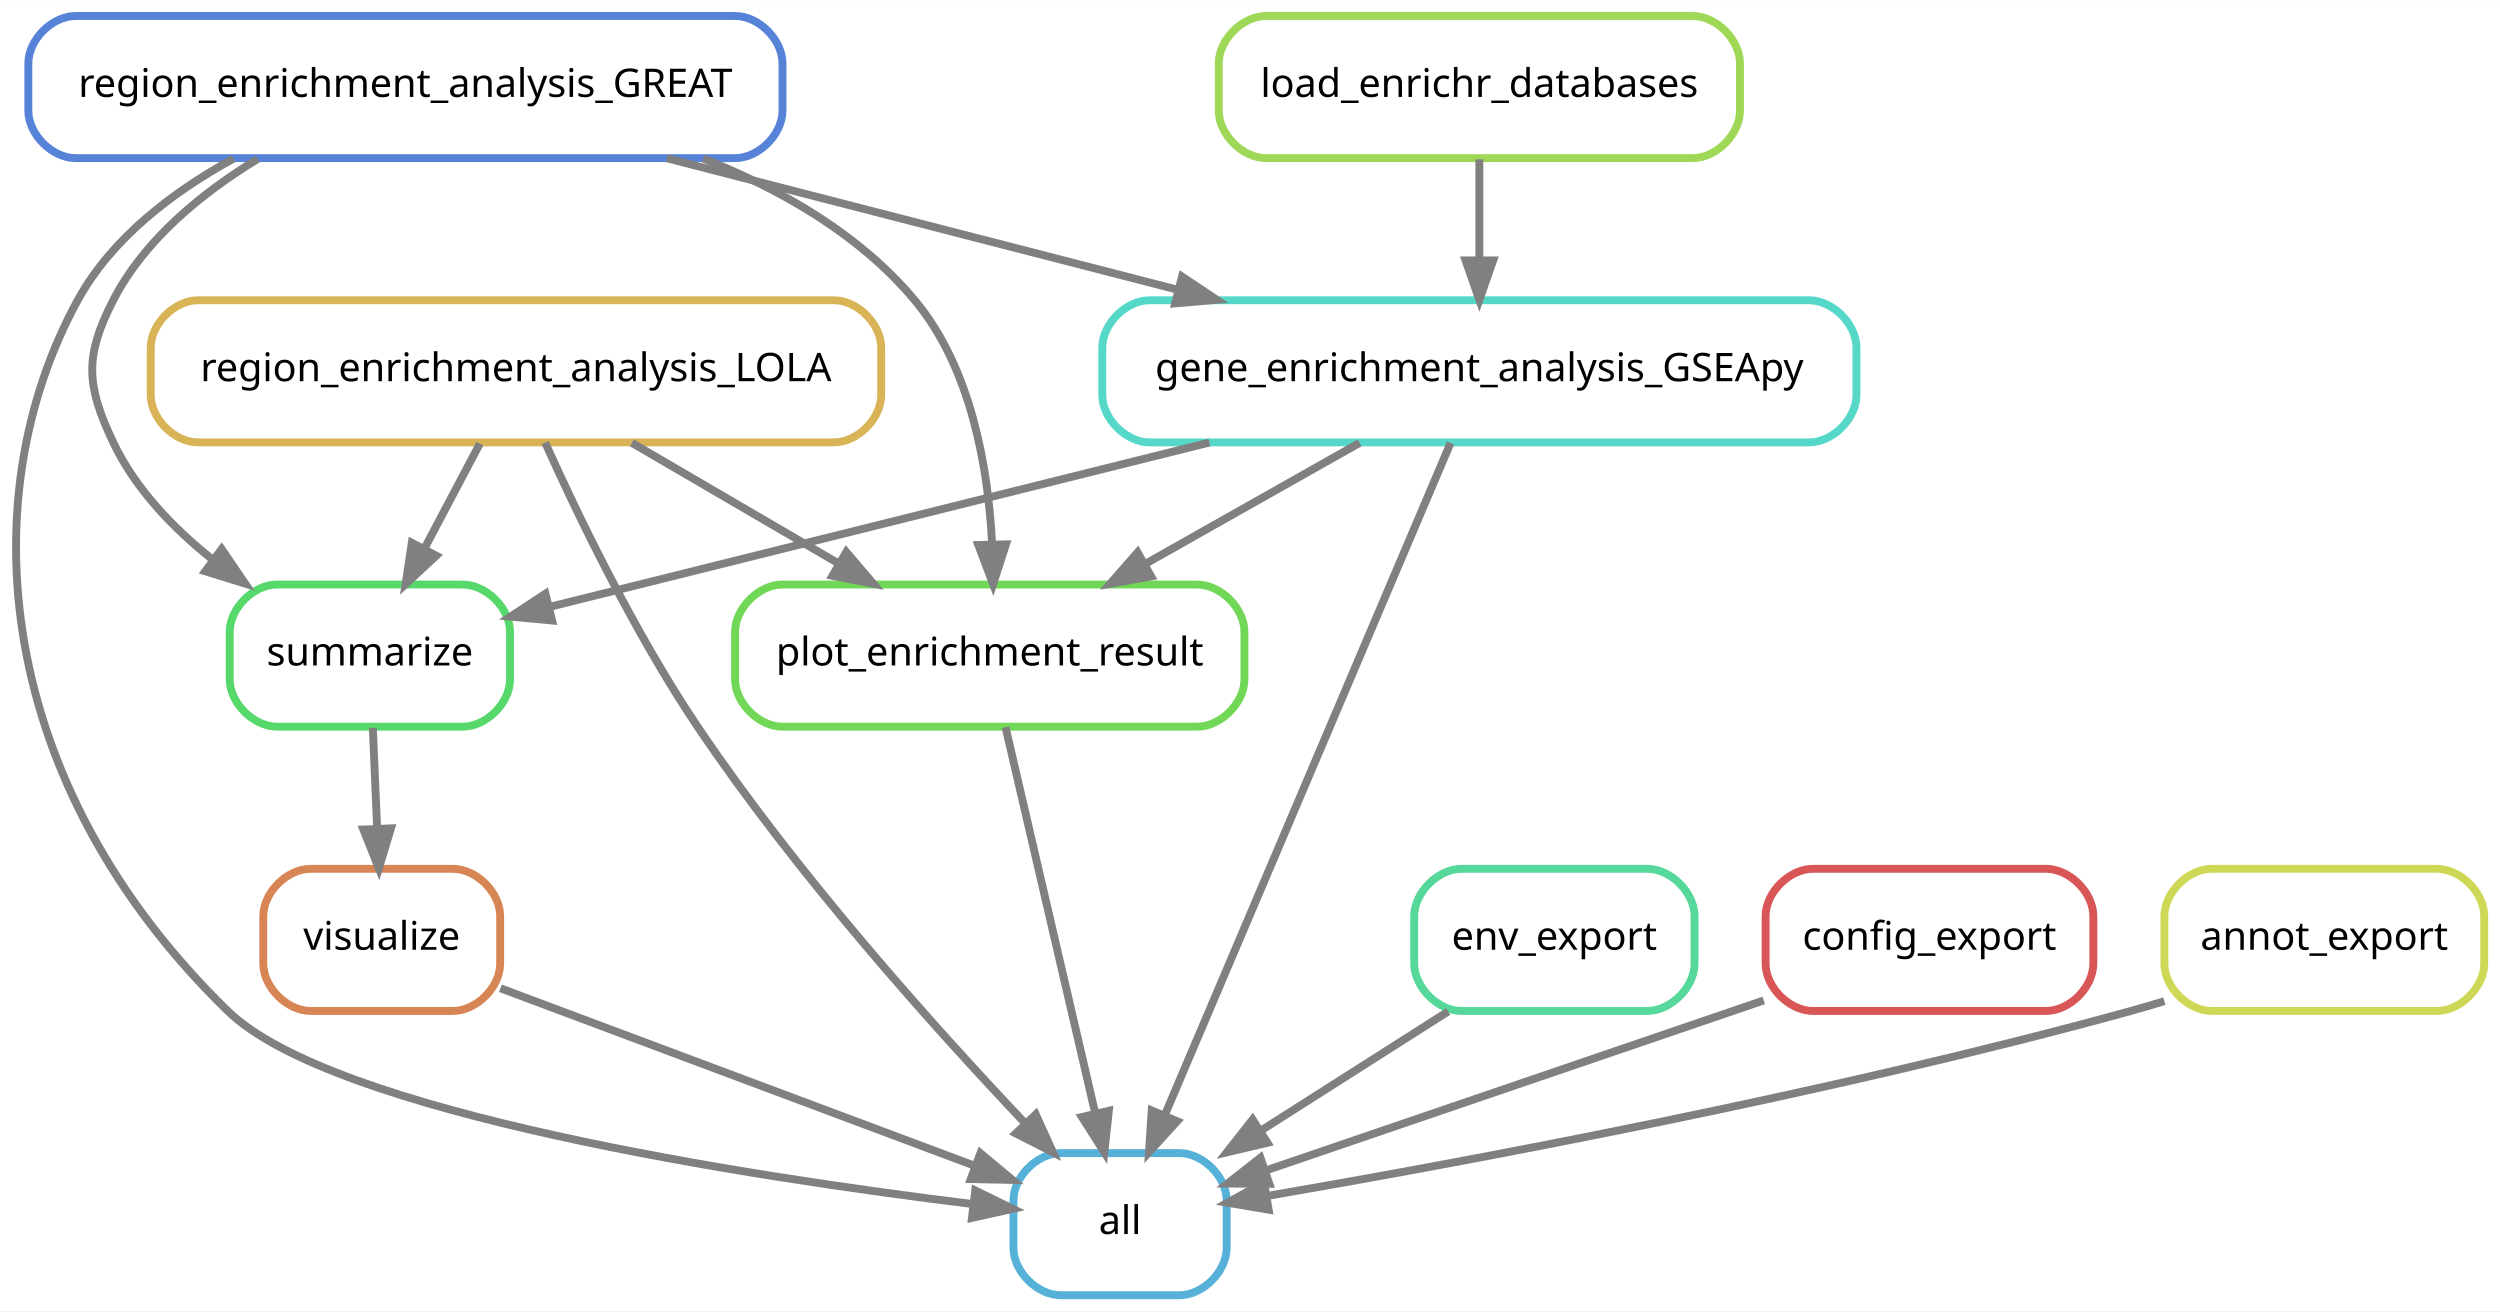
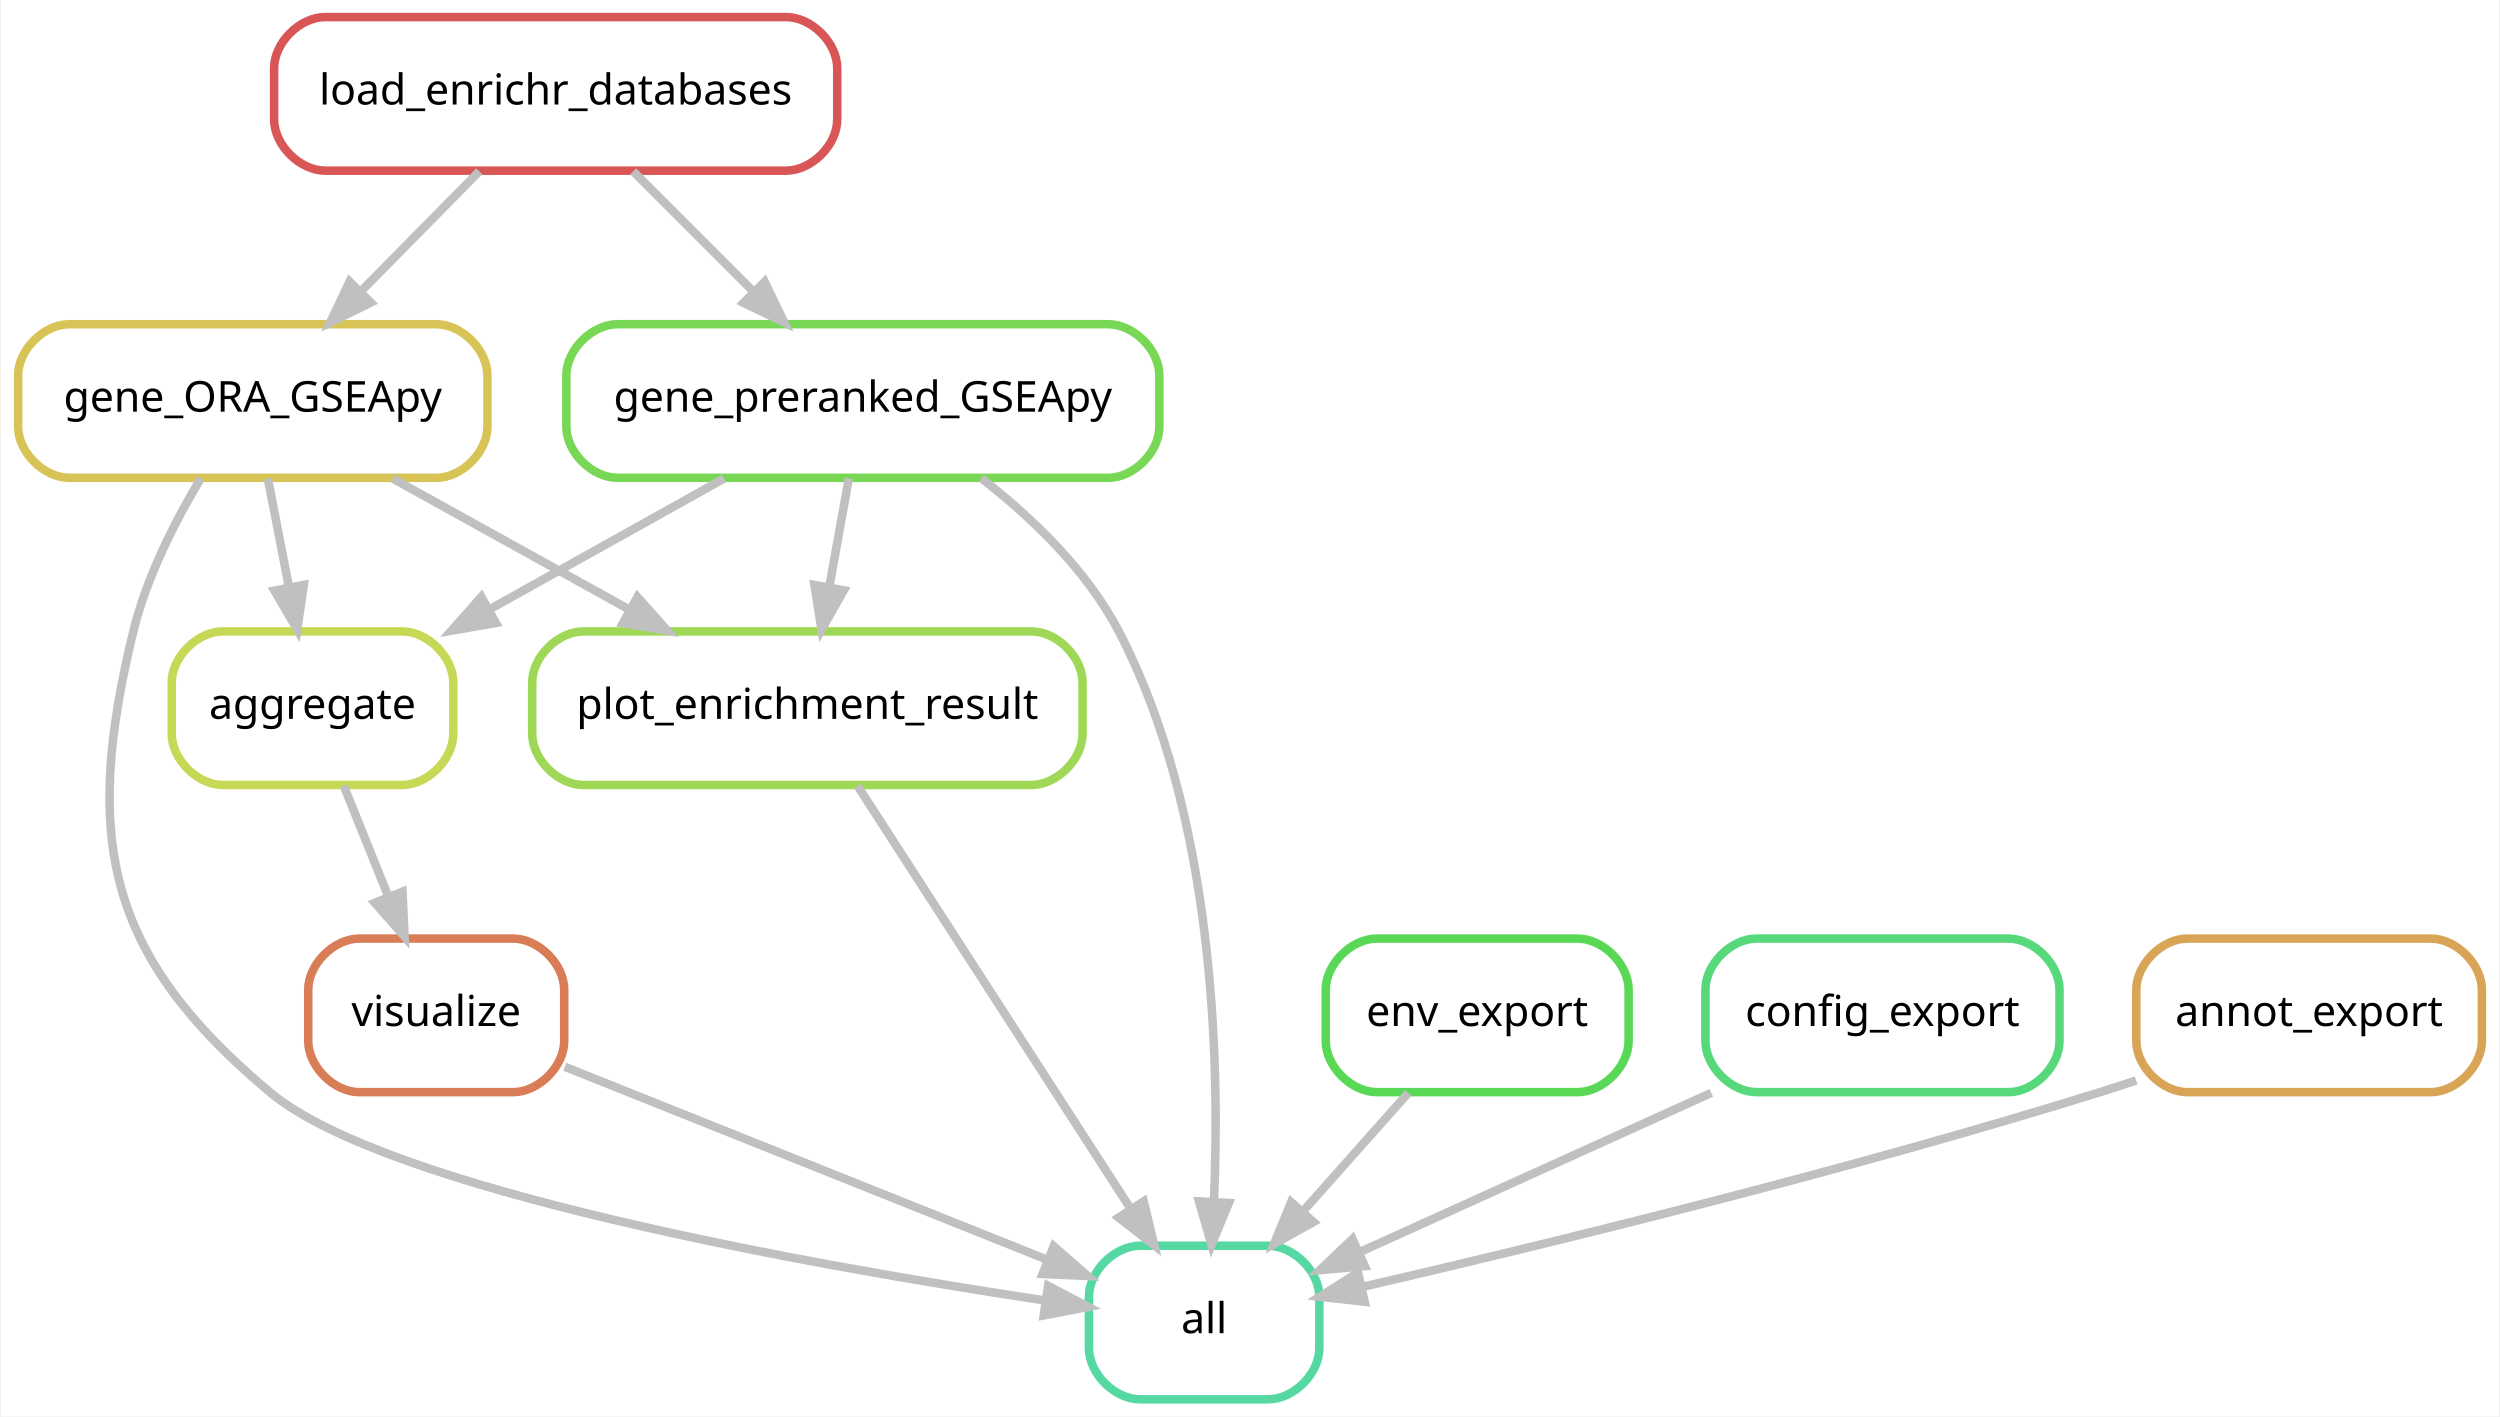
- <svg xmlns="http://www.w3.org/2000/svg" width="633pt" height="332pt" viewBox="0.00 0.00 633.18 332.00">
+ <svg xmlns="http://www.w3.org/2000/svg" width="586pt" height="332pt" viewBox="0.00 0.00 585.50 332.00">
  <g id="graph0" class="graph" transform="scale(1 1) rotate(0) translate(4 328)">
-     <polygon fill="white" stroke="transparent" points="-4,4 -4,-328 629.18,-328 629.18,4 -4,4" />
+     <polygon fill="#ffffff" stroke="transparent" points="-4,4 -4,-328 581.5,-328 581.5,4 -4,4" />
    <g id="node1" class="node">
-       <path fill="none" stroke="#56b1d8" stroke-width="2" d="M294.68,-36C294.68,-36 264.68,-36 264.68,-36 258.68,-36 252.68,-30 252.68,-24 252.68,-24 252.68,-12 252.68,-12 252.68,-6 258.68,0 264.68,0 264.68,0 294.68,0 294.68,0 300.68,0 306.68,-6 306.68,-12 306.68,-12 306.68,-24 306.68,-24 306.68,-30 300.68,-36 294.68,-36" />
-       <text text-anchor="middle" x="279.68" y="-15.5" font-family="sans" font-size="10.00">all</text>
+       <path fill="none" stroke="#56d8a2" stroke-width="2" d="M293,-36C293,-36 263,-36 263,-36 257,-36 251,-30 251,-24 251,-24 251,-12 251,-12 251,-6 257,0 263,0 263,0 293,0 293,0 299,0 305,-6 305,-12 305,-12 305,-24 305,-24 305,-30 299,-36 293,-36" />
+       <text text-anchor="middle" x="278" y="-15.5" font-family="sans" font-size="10.00" fill="#000000">all</text>
    </g>
    <g id="node2" class="node">
-       <path fill="none" stroke="#d8b456" stroke-width="2" d="M207.18,-252C207.18,-252 46.18,-252 46.18,-252 40.18,-252 34.18,-246 34.18,-240 34.18,-240 34.18,-228 34.18,-228 34.18,-222 40.18,-216 46.18,-216 46.18,-216 207.18,-216 207.18,-216 213.18,-216 219.18,-222 219.18,-228 219.18,-228 219.18,-240 219.18,-240 219.18,-246 213.18,-252 207.18,-252" />
-       <text text-anchor="middle" x="126.68" y="-231.5" font-family="sans" font-size="10.00">region_enrichment_analysis_LOLA</text>
+       <path fill="none" stroke="#d8c356" stroke-width="2" d="M98,-252C98,-252 12,-252 12,-252 6,-252 0,-246 0,-240 0,-240 0,-228 0,-228 0,-222 6,-216 12,-216 12,-216 98,-216 98,-216 104,-216 110,-222 110,-228 110,-228 110,-240 110,-240 110,-246 104,-252 98,-252" />
+       <text text-anchor="middle" x="55" y="-231.5" font-family="sans" font-size="10.00" fill="#000000">gene_ORA_GSEApy</text>
    </g>
    <g id="edge3" class="edge">
-       <path fill="none" stroke="grey" stroke-width="2" d="M134.07,-215.95C142.36,-197.53 156.76,-167.66 172.68,-144 197.88,-106.58 232.7,-67.76 255.69,-43.51" />
-       <polygon fill="grey" stroke="grey" stroke-width="2" points="258.33,-45.81 262.71,-36.17 253.27,-40.98 258.33,-45.81" />
+       <path fill="none" stroke="#c0c0c0" stroke-width="2" d="M42.818,-215.882C36.769,-205.789 30.102,-192.722 27,-180 15.14,-131.362 20.619,-104.142 59,-72 86.359,-49.089 185.761,-31.43 240.761,-23.158" />
+       <polygon fill="#c0c0c0" stroke="#c0c0c0" stroke-width="2" points="241.428,-26.598 250.81,-21.677 240.407,-19.672 241.428,-26.598" />
+     </g>
+     <g id="node4" class="node">
+       <path fill="none" stroke="#9fd856" stroke-width="2" d="M237.5,-180C237.5,-180 132.5,-180 132.5,-180 126.5,-180 120.5,-174 120.5,-168 120.5,-168 120.5,-156 120.5,-156 120.5,-150 126.5,-144 132.5,-144 132.5,-144 237.5,-144 237.5,-144 243.5,-144 249.5,-150 249.5,-156 249.5,-156 249.5,-168 249.5,-168 249.5,-174 243.5,-180 237.5,-180" />
+       <text text-anchor="middle" x="185" y="-159.5" font-family="sans" font-size="10.00" fill="#000000">plot_enrichment_result</text>
+     </g>
+     <g id="edge9" class="edge">
+       <path fill="none" stroke="#c0c0c0" stroke-width="2" d="M87.805,-215.831C104.586,-206.537 125.198,-195.121 143.116,-185.197" />
+       <polygon fill="#c0c0c0" stroke="#c0c0c0" stroke-width="2" points="145.154,-188.07 152.206,-180.163 141.762,-181.946 145.154,-188.07" />
+     </g>
+     <g id="node7" class="node">
+       <path fill="none" stroke="#c6d856" stroke-width="2" d="M90,-180C90,-180 48,-180 48,-180 42,-180 36,-174 36,-168 36,-168 36,-156 36,-156 36,-150 42,-144 48,-144 48,-144 90,-144 90,-144 96,-144 102,-150 102,-156 102,-156 102,-168 102,-168 102,-174 96,-180 90,-180" />
+       <text text-anchor="middle" x="69" y="-159.5" font-family="sans" font-size="10.00" fill="#000000">aggregate</text>
+     </g>
+     <g id="edge13" class="edge">
+       <path fill="none" stroke="#c0c0c0" stroke-width="2" d="M58.533,-215.831C60.03,-208.131 61.81,-198.974 63.474,-190.417" />
+       <polygon fill="#c0c0c0" stroke="#c0c0c0" stroke-width="2" points="66.947,-190.898 65.42,-180.413 60.075,-189.561 66.947,-190.898" />
    </g>
    <g id="node3" class="node">
-       <path fill="none" stroke="#70d856" stroke-width="2" d="M299.18,-180C299.18,-180 194.18,-180 194.18,-180 188.18,-180 182.18,-174 182.18,-168 182.18,-168 182.18,-156 182.18,-156 182.18,-150 188.18,-144 194.18,-144 194.18,-144 299.18,-144 299.18,-144 305.18,-144 311.18,-150 311.18,-156 311.18,-156 311.18,-168 311.18,-168 311.18,-174 305.18,-180 299.18,-180" />
-       <text text-anchor="middle" x="246.68" y="-159.5" font-family="sans" font-size="10.00">plot_enrichment_result</text>
+       <path fill="none" stroke="#d85656" stroke-width="2" d="M180,-324C180,-324 72,-324 72,-324 66,-324 60,-318 60,-312 60,-312 60,-300 60,-300 60,-294 66,-288 72,-288 72,-288 180,-288 180,-288 186,-288 192,-294 192,-300 192,-300 192,-312 192,-312 192,-318 186,-324 180,-324" />
+       <text text-anchor="middle" x="126" y="-303.5" font-family="sans" font-size="10.00" fill="#000000">load_enrichr_databases</text>
    </g>
-     <g id="edge9" class="edge">
-       <path fill="none" stroke="grey" stroke-width="2" d="M156.04,-215.88C171.73,-206.72 191.24,-195.34 208.14,-185.48" />
-       <polygon fill="grey" stroke="grey" stroke-width="2" points="210.34,-188.25 217.22,-180.19 206.82,-182.21 210.34,-188.25" />
+     <g id="edge8" class="edge">
+       <path fill="none" stroke="#c0c0c0" stroke-width="2" d="M108.084,-287.831C99.656,-279.285 89.459,-268.944 80.264,-259.62" />
+       <polygon fill="#c0c0c0" stroke="#c0c0c0" stroke-width="2" points="82.671,-257.076 73.157,-252.413 77.687,-261.991 82.671,-257.076" />
+     </g>
+     <g id="node5" class="node">
+       <path fill="none" stroke="#78d856" stroke-width="2" d="M255.5,-252C255.5,-252 140.5,-252 140.5,-252 134.5,-252 128.5,-246 128.5,-240 128.5,-240 128.5,-228 128.5,-228 128.5,-222 134.5,-216 140.5,-216 140.5,-216 255.5,-216 255.5,-216 261.5,-216 267.5,-222 267.5,-228 267.5,-228 267.5,-240 267.5,-240 267.5,-246 261.5,-252 255.5,-252" />
+       <text text-anchor="middle" x="198" y="-231.5" font-family="sans" font-size="10.00" fill="#000000">gene_preranked_GSEApy</text>
+     </g>
+     <g id="edge11" class="edge">
+       <path fill="none" stroke="#c0c0c0" stroke-width="2" d="M144.169,-287.831C152.715,-279.285 163.056,-268.944 172.38,-259.62" />
+       <polygon fill="#c0c0c0" stroke="#c0c0c0" stroke-width="2" points="174.99,-261.959 179.587,-252.413 170.041,-257.01 174.99,-261.959" />
+     </g>
+     <g id="edge4" class="edge">
+       <path fill="none" stroke="#c0c0c0" stroke-width="2" d="M196.779,-143.762C212.921,-118.768 242.032,-73.692 260.665,-44.841" />
+       <polygon fill="#c0c0c0" stroke="#c0c0c0" stroke-width="2" points="263.832,-46.389 266.317,-36.09 257.952,-42.591 263.832,-46.389" />
+     </g>
+     <g id="edge5" class="edge">
+       <path fill="none" stroke="#c0c0c0" stroke-width="2" d="M225.776,-215.908C237.688,-206.641 250.552,-194.292 258,-180 280.217,-137.368 281.772,-80.1 280.292,-46.314" />
+       <polygon fill="#c0c0c0" stroke="#c0c0c0" stroke-width="2" points="283.781,-46.007 279.728,-36.218 276.792,-46.398 283.781,-46.007" />
+     </g>
+     <g id="edge10" class="edge">
+       <path fill="none" stroke="#c0c0c0" stroke-width="2" d="M194.72,-215.831C193.329,-208.131 191.676,-198.974 190.131,-190.417" />
+       <polygon fill="#c0c0c0" stroke="#c0c0c0" stroke-width="2" points="193.546,-189.632 188.325,-180.413 186.657,-190.876 193.546,-189.632" />
+     </g>
+     <g id="edge14" class="edge">
+       <path fill="none" stroke="#c0c0c0" stroke-width="2" d="M165.448,-215.831C148.795,-206.537 128.341,-195.121 110.561,-185.197" />
+       <polygon fill="#c0c0c0" stroke="#c0c0c0" stroke-width="2" points="111.98,-181.98 101.542,-180.163 108.568,-188.093 111.98,-181.98" />
+     </g>
+     <g id="node6" class="node">
+       <path fill="none" stroke="#d87d56" stroke-width="2" d="M116,-108C116,-108 80,-108 80,-108 74,-108 68,-102 68,-96 68,-96 68,-84 68,-84 68,-78 74,-72 80,-72 80,-72 116,-72 116,-72 122,-72 128,-78 128,-84 128,-84 128,-96 128,-96 128,-102 122,-108 116,-108" />
+       <text text-anchor="middle" x="98" y="-87.5" font-family="sans" font-size="10.00" fill="#000000">visualize</text>
+     </g>
+     <g id="edge1" class="edge">
+       <path fill="none" stroke="#c0c0c0" stroke-width="2" d="M128.128,-77.949C159.281,-65.488 207.949,-46.02 241.321,-32.672" />
+       <polygon fill="#c0c0c0" stroke="#c0c0c0" stroke-width="2" points="242.74,-35.874 250.725,-28.91 240.14,-29.375 242.74,-35.874" />
+     </g>
+     <g id="edge12" class="edge">
+       <path fill="none" stroke="#c0c0c0" stroke-width="2" d="M76.318,-143.831C79.488,-135.962 83.27,-126.571 86.781,-117.853" />
+       <polygon fill="#c0c0c0" stroke="#c0c0c0" stroke-width="2" points="90.094,-118.997 90.584,-108.413 83.601,-116.382 90.094,-118.997" />
    </g>
    <g id="node8" class="node">
-       <path fill="none" stroke="#56d86b" stroke-width="2" d="M113.18,-180C113.18,-180 66.18,-180 66.18,-180 60.18,-180 54.18,-174 54.18,-168 54.18,-168 54.18,-156 54.18,-156 54.18,-150 60.18,-144 66.18,-144 66.18,-144 113.18,-144 113.18,-144 119.18,-144 125.18,-150 125.18,-156 125.18,-156 125.18,-168 125.18,-168 125.18,-174 119.18,-180 113.18,-180" />
-       <text text-anchor="middle" x="89.68" y="-159.5" font-family="sans" font-size="10.00">summarize</text>
-     </g>
-     <g id="edge15" class="edge">
-       <path fill="none" stroke="grey" stroke-width="2" d="M117.54,-215.7C113.28,-207.64 108.13,-197.89 103.42,-188.98" />
-       <polygon fill="grey" stroke="grey" stroke-width="2" points="106.49,-187.31 98.73,-180.1 100.3,-190.58 106.49,-187.31" />
+       <path fill="none" stroke="#59d856" stroke-width="2" d="M365.5,-108C365.5,-108 318.5,-108 318.5,-108 312.5,-108 306.5,-102 306.5,-96 306.5,-96 306.5,-84 306.5,-84 306.5,-78 312.5,-72 318.5,-72 318.5,-72 365.5,-72 365.5,-72 371.5,-72 377.5,-78 377.5,-84 377.5,-84 377.5,-96 377.5,-96 377.5,-102 371.5,-108 365.5,-108" />
+       <text text-anchor="middle" x="342" y="-87.5" font-family="sans" font-size="10.00" fill="#000000">env_export</text>
    </g>
    <g id="edge6" class="edge">
-       <path fill="none" stroke="grey" stroke-width="2" d="M250.67,-143.87C256.31,-119.56 266.71,-74.82 273.41,-46.01" />
-       <polygon fill="grey" stroke="grey" stroke-width="2" points="276.84,-46.72 275.69,-36.19 270.02,-45.14 276.84,-46.72" />
+       <path fill="none" stroke="#c0c0c0" stroke-width="2" d="M325.85,-71.831C318.328,-63.369 309.243,-53.149 301.02,-43.897" />
+       <polygon fill="#c0c0c0" stroke="#c0c0c0" stroke-width="2" points="303.627,-41.562 294.367,-36.413 298.395,-46.213 303.627,-41.562" />
    </g>
-     <g id="node4" class="node">
-       <path fill="none" stroke="#5682d8" stroke-width="2" d="M182.18,-324C182.18,-324 15.18,-324 15.18,-324 9.18,-324 3.18,-318 3.18,-312 3.18,-312 3.18,-300 3.18,-300 3.18,-294 9.18,-288 15.18,-288 15.18,-288 182.18,-288 182.18,-288 188.18,-288 194.18,-294 194.18,-300 194.18,-300 194.18,-312 194.18,-312 194.18,-318 188.18,-324 182.18,-324" />
-       <text text-anchor="middle" x="98.68" y="-303.5" font-family="sans" font-size="10.00">region_enrichment_analysis_GREAT</text>
-     </g>
-     <g id="edge8" class="edge">
-       <path fill="none" stroke="grey" stroke-width="2" d="M55.12,-287.87C39.82,-279.49 24.31,-267.74 15.68,-252 -11.81,-201.83 -5.29,-129.37 53.68,-72 80.27,-46.14 185.44,-30.07 242.46,-23.08" />
-       <polygon fill="grey" stroke="grey" stroke-width="2" points="243,-26.54 252.52,-21.88 242.17,-19.59 243,-26.54" />
-     </g>
-     <g id="edge10" class="edge">
-       <path fill="none" stroke="grey" stroke-width="2" d="M174.12,-287.88C194.07,-279.99 213.87,-268.54 227.68,-252 241.97,-234.89 246.28,-209.6 247.27,-190.35" />
-       <polygon fill="grey" stroke="grey" stroke-width="2" points="250.78,-190.18 247.52,-180.1 243.78,-190.01 250.78,-190.18" />
-     </g>
-     <g id="node5" class="node">
-       <path fill="none" stroke="#56d8c9" stroke-width="2" d="M454.18,-252C454.18,-252 287.18,-252 287.18,-252 281.18,-252 275.18,-246 275.18,-240 275.18,-240 275.18,-228 275.18,-228 275.18,-222 281.18,-216 287.18,-216 287.18,-216 454.18,-216 454.18,-216 460.18,-216 466.18,-222 466.18,-228 466.18,-228 466.18,-240 466.18,-240 466.18,-246 460.18,-252 454.18,-252" />
-       <text text-anchor="middle" x="370.68" y="-231.5" font-family="sans" font-size="10.00">gene_enrichment_analysis_GSEApy</text>
-     </g>
-     <g id="edge13" class="edge">
-       <path fill="none" stroke="grey" stroke-width="2" d="M164.88,-287.97C203.95,-277.91 253.58,-265.14 294.31,-254.65" />
-       <polygon fill="grey" stroke="grey" stroke-width="2" points="295.38,-257.99 304.2,-252.11 293.64,-251.21 295.38,-257.99" />
-     </g>
-     <g id="edge16" class="edge">
-       <path fill="none" stroke="grey" stroke-width="2" d="M61.29,-287.8C47.14,-279.2 32.56,-267.32 24.68,-252 17.37,-237.77 17.82,-230.45 24.68,-216 30.25,-204.27 39.83,-194.28 49.94,-186.25" />
-       <polygon fill="grey" stroke="grey" stroke-width="2" points="52.14,-188.98 58.11,-180.22 47.98,-183.35 52.14,-188.98" />
+     <g id="node9" class="node">
+       <path fill="none" stroke="#56d87b" stroke-width="2" d="M466.5,-108C466.5,-108 407.5,-108 407.5,-108 401.5,-108 395.5,-102 395.5,-96 395.5,-96 395.5,-84 395.5,-84 395.5,-78 401.5,-72 407.5,-72 407.5,-72 466.5,-72 466.5,-72 472.5,-72 478.5,-78 478.5,-84 478.5,-84 478.5,-96 478.5,-96 478.5,-102 472.5,-108 466.5,-108" />
+       <text text-anchor="middle" x="437" y="-87.5" font-family="sans" font-size="10.00" fill="#000000">config_export</text>
    </g>
    <g id="edge7" class="edge">
-       <path fill="none" stroke="grey" stroke-width="2" d="M363.39,-215.85C347.55,-178.6 309.9,-90.07 290.97,-45.54" />
-       <polygon fill="grey" stroke="grey" stroke-width="2" points="294.15,-44.07 287.01,-36.23 287.7,-46.8 294.15,-44.07" />
+       <path fill="none" stroke="#c0c0c0" stroke-width="2" d="M396.878,-71.831C371.538,-60.357 339.058,-45.649 314.454,-34.508" />
+       <polygon fill="#c0c0c0" stroke="#c0c0c0" stroke-width="2" points="315.661,-31.212 305.107,-30.275 312.773,-37.589 315.661,-31.212" />
    </g>
-     <g id="edge11" class="edge">
-       <path fill="none" stroke="grey" stroke-width="2" d="M340.35,-215.88C323.99,-206.64 303.6,-195.13 286.03,-185.21" />
-       <polygon fill="grey" stroke="grey" stroke-width="2" points="287.56,-182.06 277.14,-180.19 284.12,-188.15 287.56,-182.06" />
-     </g>
-     <g id="edge17" class="edge">
-       <path fill="none" stroke="grey" stroke-width="2" d="M302.3,-215.97C250.35,-203.02 180.34,-185.58 135.11,-174.32" />
-       <polygon fill="grey" stroke="grey" stroke-width="2" points="135.84,-170.89 125.29,-171.87 134.14,-177.68 135.84,-170.89" />
-     </g>
-     <g id="node6" class="node">
-       <path fill="none" stroke="#9fd856" stroke-width="2" d="M424.68,-324C424.68,-324 316.68,-324 316.68,-324 310.68,-324 304.68,-318 304.68,-312 304.68,-312 304.68,-300 304.68,-300 304.68,-294 310.68,-288 316.68,-288 316.68,-288 424.68,-288 424.68,-288 430.68,-288 436.68,-294 436.68,-300 436.68,-300 436.68,-312 436.68,-312 436.68,-318 430.68,-324 424.68,-324" />
-       <text text-anchor="middle" x="370.68" y="-303.5" font-family="sans" font-size="10.00">load_enrichr_databases</text>
-     </g>
-     <g id="edge12" class="edge">
-       <path fill="none" stroke="grey" stroke-width="2" d="M370.68,-287.7C370.68,-279.98 370.68,-270.71 370.68,-262.11" />
-       <polygon fill="grey" stroke="grey" stroke-width="2" points="374.18,-262.1 370.68,-252.1 367.18,-262.1 374.18,-262.1" />
-     </g>
-     <g id="node7" class="node">
-       <path fill="none" stroke="#d88556" stroke-width="2" d="M110.68,-108C110.68,-108 74.68,-108 74.68,-108 68.68,-108 62.68,-102 62.68,-96 62.68,-96 62.68,-84 62.68,-84 62.68,-78 68.68,-72 74.68,-72 74.68,-72 110.68,-72 110.68,-72 116.68,-72 122.68,-78 122.68,-84 122.68,-84 122.68,-96 122.68,-96 122.68,-102 116.68,-108 110.68,-108" />
-       <text text-anchor="middle" x="92.68" y="-87.5" font-family="sans" font-size="10.00">visualize</text>
+     <g id="node10" class="node">
+       <path fill="none" stroke="#d8a456" stroke-width="2" d="M565.5,-108C565.5,-108 508.5,-108 508.5,-108 502.5,-108 496.5,-102 496.5,-96 496.5,-96 496.5,-84 496.5,-84 496.5,-78 502.5,-72 508.5,-72 508.5,-72 565.5,-72 565.5,-72 571.5,-72 577.5,-78 577.5,-84 577.5,-84 577.5,-96 577.5,-96 577.5,-102 571.5,-108 565.5,-108" />
+       <text text-anchor="middle" x="537" y="-87.5" font-family="sans" font-size="10.00" fill="#000000">annot_export</text>
    </g>
    <g id="edge2" class="edge">
-       <path fill="none" stroke="grey" stroke-width="2" d="M122.73,-77.75C155.48,-65.5 207.88,-45.88 243.03,-32.72" />
-       <polygon fill="grey" stroke="grey" stroke-width="2" points="244.31,-35.98 252.45,-29.19 241.86,-29.42 244.31,-35.98" />
-     </g>
-     <g id="edge14" class="edge">
-       <path fill="none" stroke="grey" stroke-width="2" d="M90.43,-143.7C90.76,-135.98 91.15,-126.71 91.52,-118.11" />
-       <polygon fill="grey" stroke="grey" stroke-width="2" points="95.02,-118.25 91.95,-108.1 88.03,-117.95 95.02,-118.25" />
-     </g>
-     <g id="node9" class="node">
-       <path fill="none" stroke="#56d89a" stroke-width="2" d="M413.18,-108C413.18,-108 366.18,-108 366.18,-108 360.18,-108 354.18,-102 354.18,-96 354.18,-96 354.18,-84 354.18,-84 354.18,-78 360.18,-72 366.18,-72 366.18,-72 413.18,-72 413.18,-72 419.18,-72 425.18,-78 425.18,-84 425.18,-84 425.18,-96 425.18,-96 425.18,-102 419.18,-108 413.18,-108" />
-       <text text-anchor="middle" x="389.68" y="-87.5" font-family="sans" font-size="10.00">env_export</text>
-     </g>
-     <g id="edge5" class="edge">
-       <path fill="none" stroke="grey" stroke-width="2" d="M362.78,-71.88C348.53,-62.81 330.84,-51.55 315.45,-41.76" />
-       <polygon fill="grey" stroke="grey" stroke-width="2" points="317.01,-38.61 306.7,-36.19 313.25,-44.51 317.01,-38.61" />
-     </g>
-     <g id="node10" class="node">
-       <path fill="none" stroke="#d85656" stroke-width="2" d="M514.18,-108C514.18,-108 455.18,-108 455.18,-108 449.18,-108 443.18,-102 443.18,-96 443.18,-96 443.18,-84 443.18,-84 443.18,-78 449.18,-72 455.18,-72 455.18,-72 514.18,-72 514.18,-72 520.18,-72 526.18,-78 526.18,-84 526.18,-84 526.18,-96 526.18,-96 526.18,-102 520.18,-108 514.18,-108" />
-       <text text-anchor="middle" x="484.68" y="-87.5" font-family="sans" font-size="10.00">config_export</text>
-     </g>
-     <g id="edge1" class="edge">
-       <path fill="none" stroke="grey" stroke-width="2" d="M442.71,-74.67C405.55,-61.98 351.87,-43.65 316.39,-31.53" />
-       <polygon fill="grey" stroke="grey" stroke-width="2" points="317.49,-28.21 306.9,-28.29 315.23,-34.84 317.49,-28.21" />
-     </g>
-     <g id="node11" class="node">
-       <path fill="none" stroke="#ced856" stroke-width="2" d="M613.18,-108C613.18,-108 556.18,-108 556.18,-108 550.18,-108 544.18,-102 544.18,-96 544.18,-96 544.18,-84 544.18,-84 544.18,-78 550.18,-72 556.18,-72 556.18,-72 613.18,-72 613.18,-72 619.18,-72 625.18,-78 625.18,-84 625.18,-84 625.18,-96 625.18,-96 625.18,-102 619.18,-108 613.18,-108" />
-       <text text-anchor="middle" x="584.68" y="-87.5" font-family="sans" font-size="10.00">annot_export</text>
-     </g>
-     <g id="edge4" class="edge">
-       <path fill="none" stroke="grey" stroke-width="2" d="M544.17,-74.49C541.31,-73.61 538.46,-72.77 535.68,-72 458.89,-50.83 367.06,-33.77 316.91,-25.14" />
-       <polygon fill="grey" stroke="grey" stroke-width="2" points="317.31,-21.66 306.87,-23.43 316.14,-28.56 317.31,-21.66" />
+       <path fill="none" stroke="#c0c0c0" stroke-width="2" d="M496.465,-74.754C493.611,-73.79 490.769,-72.862 488,-72 428.066,-53.337 357.111,-36.076 314.921,-26.309" />
+       <polygon fill="#c0c0c0" stroke="#c0c0c0" stroke-width="2" points="315.625,-22.879 305.094,-24.049 314.056,-29.701 315.625,-22.879" />
    </g>
  </g>
</svg>
